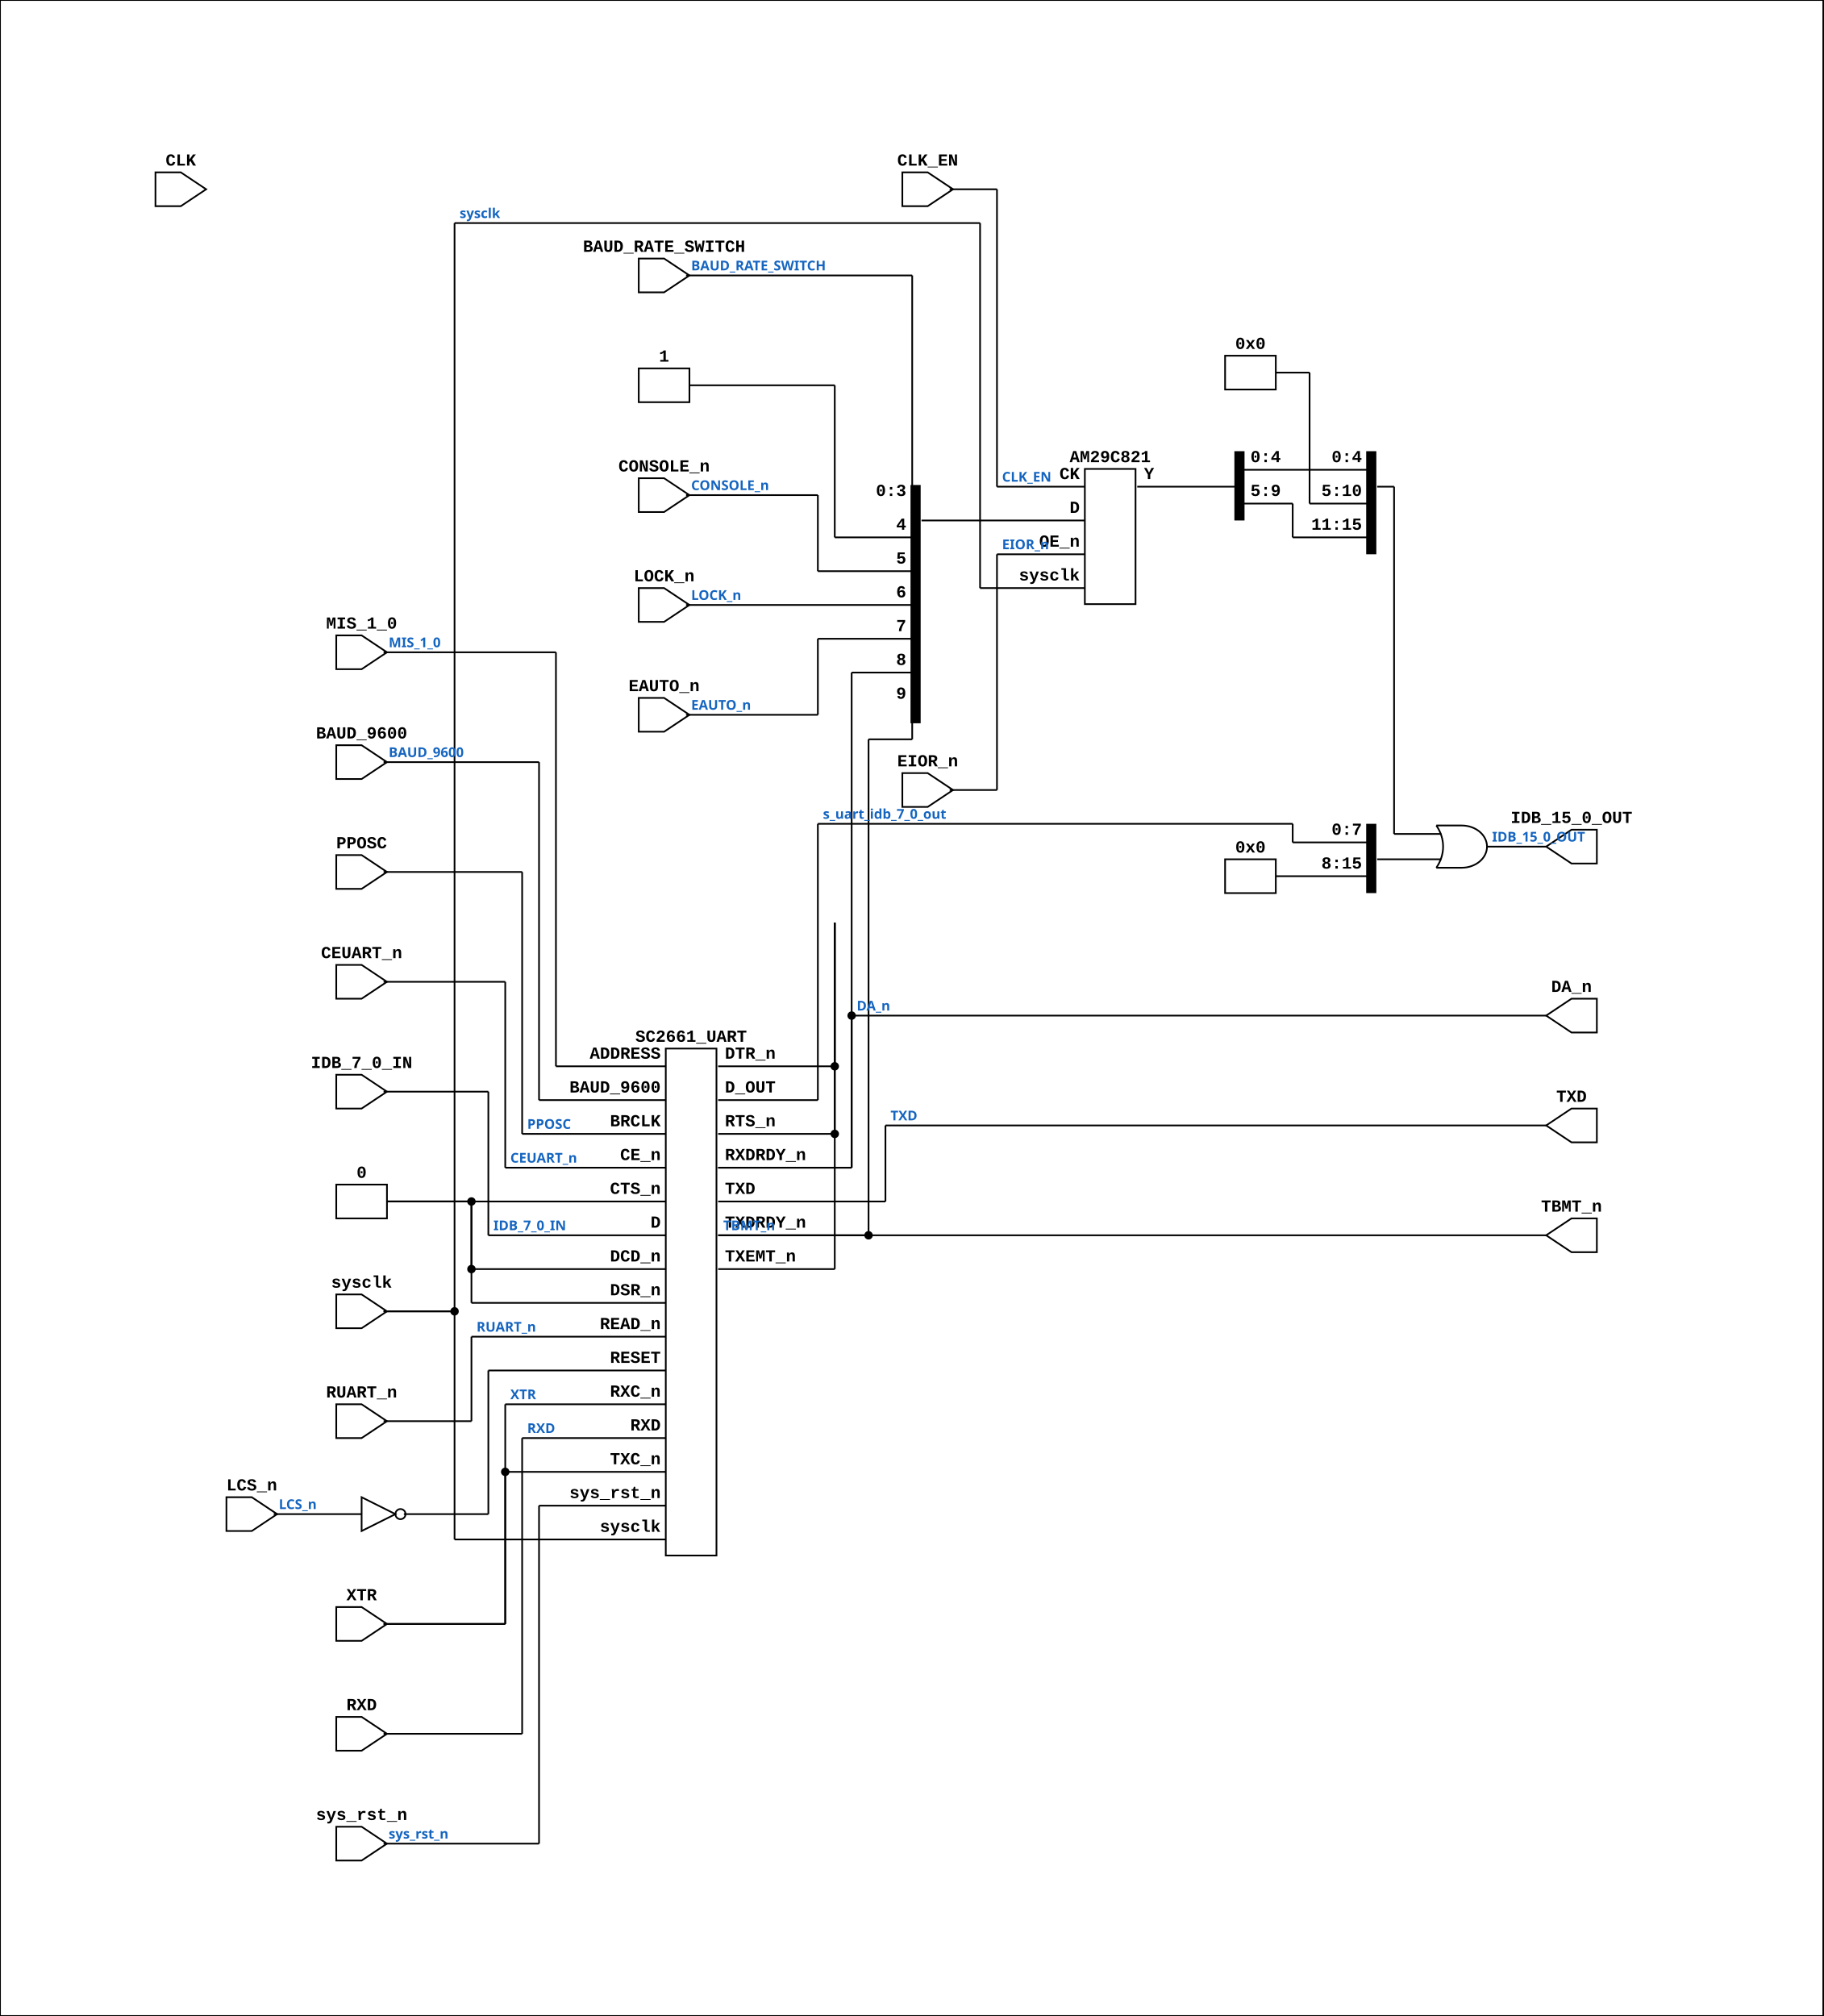
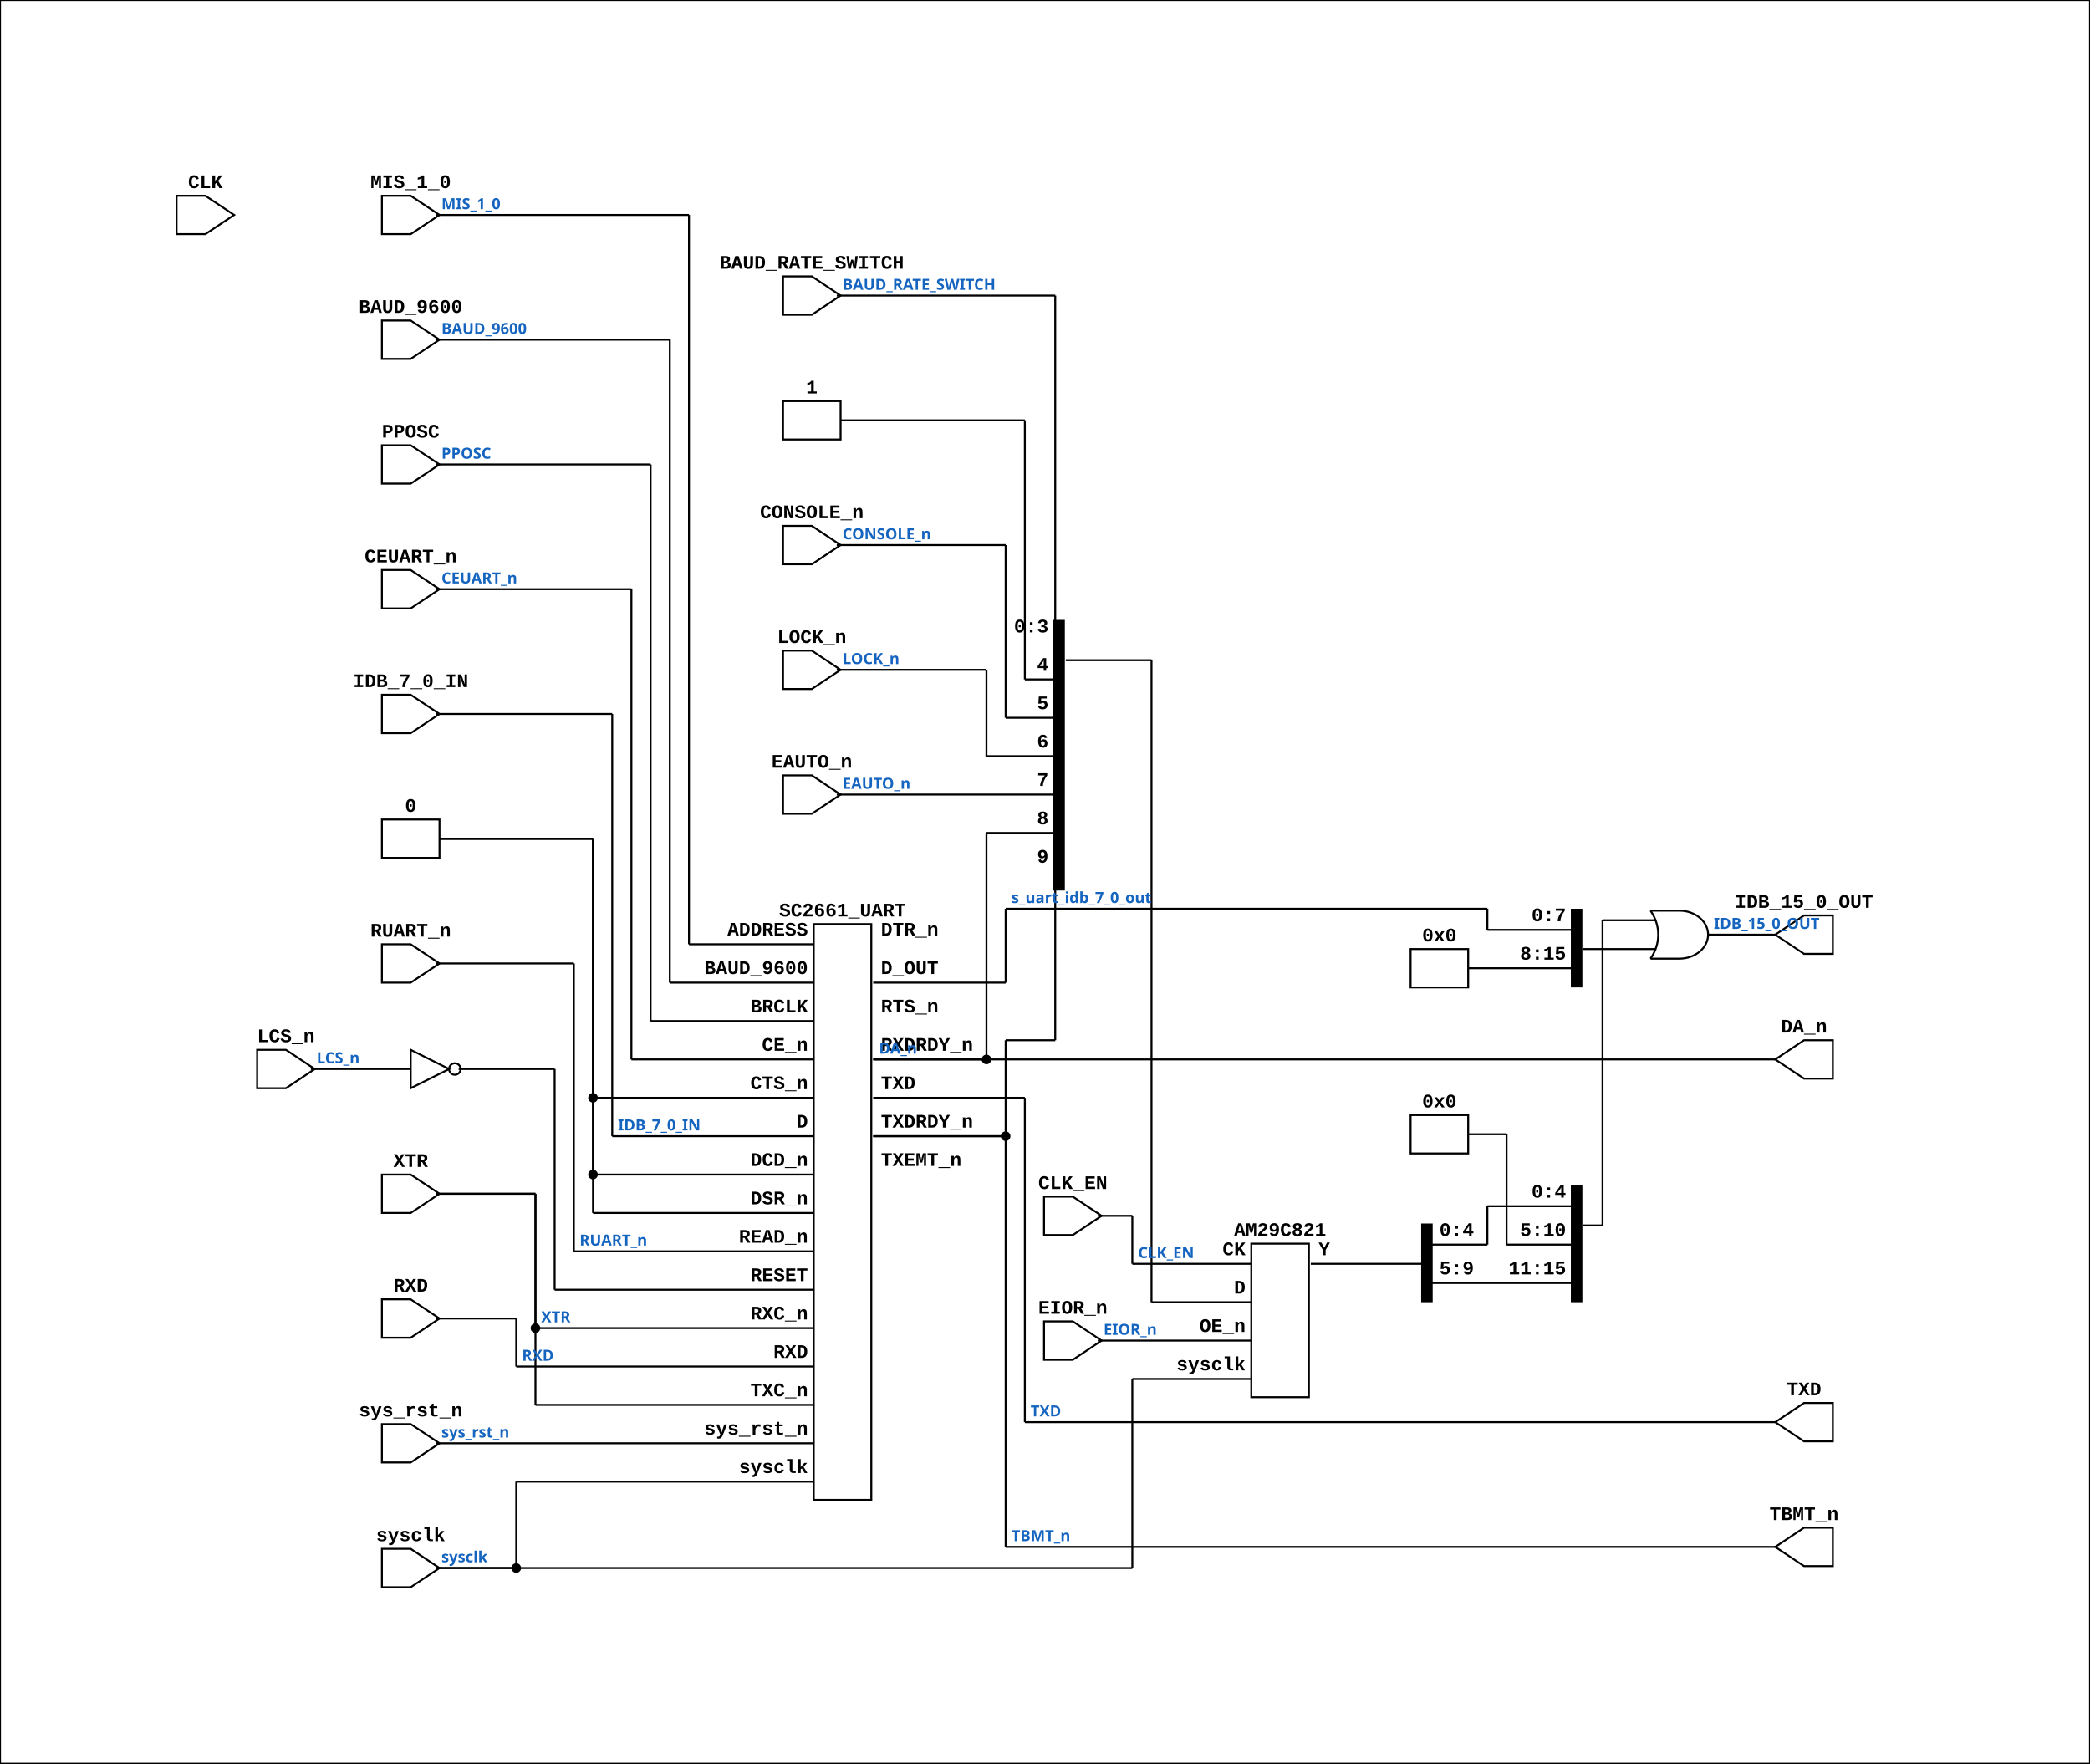
- <svg xmlns="http://www.w3.org/2000/svg" width="1079.0" height="1193.0" viewBox="-80.0 -80.0 1079.0 1193.0">
+ <svg xmlns="http://www.w3.org/2000/svg" width="1089.0" height="919.0" viewBox="-80.0 -80.0 1089.0 919.0">
  <style>svg {
    stroke:#000;
    fill:none;
  }
  text {
    fill:#000;
    stroke:none;
    font-size:10px;
    font-weight: bold;
    font-family: "Courier New", monospace;
  }
  .nodelabel {
    text-anchor: middle;
  }
  .inputPortLabel {
    text-anchor: end;
  }
  .splitjoinBody {
    fill:#000;
  }
.netlabel { font-family: sans-serif; font-size: 8px; fill: #1565c0; }
a:hover rect { fill: #e3f2fd; }
a { cursor: pointer; }
</style>
-   <rect x="-80.0" y="-80.0" width="1079.0" height="1193.0" fill="#ffffff" />
-   <g transform="translate(134,806)" id="cell_$logic_not$IO_UART_42.v:188$4403">
+   <rect x="-80.0" y="-80.0" width="1089.0" height="919.0" fill="#ffffff" />
+   <g transform="translate(134,467)" id="cell_$logic_not$IO_UART_42.v:188$4403">
    <path d="M0,0 L0,20 L20,10 Z" class="cell_$logic_not$IO_UART_42.v:188$4403" />
    <circle cx="23" cy="10" r="3" class="cell_$logic_not$IO_UART_42.v:188$4403" />
    <g />
    <g />
  </g>
-   <g transform="translate(770,408.5)" id="cell_$or$IO_UART_42.v:120$4402">
+   <g transform="translate(780,394.5)" id="cell_$or$IO_UART_42.v:120$4402">
    <path d="M0,25 L0,25 L15,25 A15 12.5 0 0 0 15,0 L0,0" class="cell_$or$IO_UART_42.v:120$4402" />
    <path d="M0,0 A30 25 0 0 1 0,25" class="cell_$or$IO_UART_42.v:120$4402" />
    <g />
    <g />
    <g />
  </g>
  <a href="../../../Shared/support/doc/SC2661_UART.md">
-     <g transform="translate(314,540.5)" id="cell_CHIP_32H">
+     <g transform="translate(344,401.5)" id="cell_CHIP_32H">
      <text x="15" y="-4" class="nodelabel cell_CHIP_32H">SC2661_UART</text>
      <rect width="30" height="300" class="cell_CHIP_32H" />
      <g transform="translate(0,10)" id="port_CHIP_32H~ADDRESS">
        <text x="-3" y="-4" class="inputPortLabel cell_CHIP_32H">ADDRESS</text>
      </g>
      <g transform="translate(0,30)" id="port_CHIP_32H~BAUD_9600">
        <text x="-3" y="-4" class="inputPortLabel cell_CHIP_32H">BAUD_9600</text>
      </g>
      <g transform="translate(0,50)" id="port_CHIP_32H~BRCLK">
        <text x="-3" y="-4" class="inputPortLabel cell_CHIP_32H">BRCLK</text>
      </g>
      <g transform="translate(0,70)" id="port_CHIP_32H~CE_n">
        <text x="-3" y="-4" class="inputPortLabel cell_CHIP_32H">CE_n</text>
      </g>
      <g transform="translate(0,90)" id="port_CHIP_32H~CTS_n">
        <text x="-3" y="-4" class="inputPortLabel cell_CHIP_32H">CTS_n</text>
      </g>
      <g transform="translate(0,110)" id="port_CHIP_32H~D">
        <text x="-3" y="-4" class="inputPortLabel cell_CHIP_32H">D</text>
      </g>
      <g transform="translate(0,130)" id="port_CHIP_32H~DCD_n">
        <text x="-3" y="-4" class="inputPortLabel cell_CHIP_32H">DCD_n</text>
      </g>
      <g transform="translate(0,150)" id="port_CHIP_32H~DSR_n">
        <text x="-3" y="-4" class="inputPortLabel cell_CHIP_32H">DSR_n</text>
      </g>
      <g transform="translate(0,170)" id="port_CHIP_32H~READ_n">
        <text x="-3" y="-4" class="inputPortLabel cell_CHIP_32H">READ_n</text>
      </g>
      <g transform="translate(0,190)" id="port_CHIP_32H~RESET">
        <text x="-3" y="-4" class="inputPortLabel cell_CHIP_32H">RESET</text>
      </g>
      <g transform="translate(0,210)" id="port_CHIP_32H~RXC_n">
        <text x="-3" y="-4" class="inputPortLabel cell_CHIP_32H">RXC_n</text>
      </g>
      <g transform="translate(0,230)" id="port_CHIP_32H~RXD">
        <text x="-3" y="-4" class="inputPortLabel cell_CHIP_32H">RXD</text>
      </g>
      <g transform="translate(0,250)" id="port_CHIP_32H~TXC_n">
        <text x="-3" y="-4" class="inputPortLabel cell_CHIP_32H">TXC_n</text>
      </g>
      <g transform="translate(0,270)" id="port_CHIP_32H~sys_rst_n">
        <text x="-3" y="-4" class="inputPortLabel cell_CHIP_32H">sys_rst_n</text>
      </g>
      <g transform="translate(0,290)" id="port_CHIP_32H~sysclk">
        <text x="-3" y="-4" class="inputPortLabel cell_CHIP_32H">sysclk</text>
      </g>
      <g transform="translate(30,10)" id="port_CHIP_32H~DTR_n">
        <text x="5" y="-4" style="fill:#000; stroke:none" class="cell_CHIP_32H">DTR_n</text>
      </g>
      <g transform="translate(30,30)" id="port_CHIP_32H~D_OUT">
        <text x="5" y="-4" style="fill:#000; stroke:none" class="cell_CHIP_32H">D_OUT</text>
      </g>
      <g transform="translate(30,50)" id="port_CHIP_32H~RTS_n">
        <text x="5" y="-4" style="fill:#000; stroke:none" class="cell_CHIP_32H">RTS_n</text>
      </g>
      <g transform="translate(30,70)" id="port_CHIP_32H~RXDRDY_n">
        <text x="5" y="-4" style="fill:#000; stroke:none" class="cell_CHIP_32H">RXDRDY_n</text>
      </g>
      <g transform="translate(30,90)" id="port_CHIP_32H~TXD">
        <text x="5" y="-4" style="fill:#000; stroke:none" class="cell_CHIP_32H">TXD</text>
      </g>
      <g transform="translate(30,110)" id="port_CHIP_32H~TXDRDY_n">
        <text x="5" y="-4" style="fill:#000; stroke:none" class="cell_CHIP_32H">TXDRDY_n</text>
      </g>
      <g transform="translate(30,130)" id="port_CHIP_32H~TXEMT_n">
        <text x="5" y="-4" style="fill:#000; stroke:none" class="cell_CHIP_32H">TXEMT_n</text>
      </g>
    </g>
  </a>
  <a href="../../../Shared/support/doc/AM29C821.md">
-     <g transform="translate(562,197.5)" id="cell_CHIP_33G">
+     <g transform="translate(572,568)" id="cell_CHIP_33G">
      <text x="15" y="-4" class="nodelabel cell_CHIP_33G">AM29C821</text>
      <rect width="30" height="80" class="cell_CHIP_33G" />
      <g transform="translate(0,10)" id="port_CHIP_33G~CK">
        <text x="-3" y="-4" class="inputPortLabel cell_CHIP_33G">CK</text>
      </g>
      <g transform="translate(0,30)" id="port_CHIP_33G~D">
        <text x="-3" y="-4" class="inputPortLabel cell_CHIP_33G">D</text>
      </g>
      <g transform="translate(0,50)" id="port_CHIP_33G~OE_n">
        <text x="-3" y="-4" class="inputPortLabel cell_CHIP_33G">OE_n</text>
      </g>
      <g transform="translate(0,70)" id="port_CHIP_33G~sysclk">
        <text x="-3" y="-4" class="inputPortLabel cell_CHIP_33G">sysclk</text>
      </g>
      <g transform="translate(30,10)" id="port_CHIP_33G~Y">
        <text x="5" y="-4" style="fill:#000; stroke:none" class="cell_CHIP_33G">Y</text>
      </g>
    </g>
  </a>
-   <g transform="translate(119,686)" id="cell_sysclk">
+   <g transform="translate(119,727)" id="cell_sysclk">
    <text x="15" y="-4" class="nodelabel cell_sysclk">sysclk</text>
    <path d="M0,0 L0,20 L15,20 L30,10 L15,0 Z" class="cell_sysclk" />
    <g />
  </g>
-   <g transform="translate(119,1001)" id="cell_sys_rst_n">
+   <g transform="translate(119,662)" id="cell_sys_rst_n">
    <text x="15" y="-4" class="nodelabel cell_sys_rst_n">sys_rst_n</text>
    <path d="M0,0 L0,20 L15,20 L30,10 L15,0 Z" class="cell_sys_rst_n" />
    <g />
  </g>
-   <g transform="translate(119,491)" id="cell_CEUART_n">
+   <g transform="translate(119,217)" id="cell_CEUART_n">
    <text x="15" y="-4" class="nodelabel cell_CEUART_n">CEUART_n</text>
    <path d="M0,0 L0,20 L15,20 L30,10 L15,0 Z" class="cell_CEUART_n" />
    <g />
  </g>
  <g transform="translate(12,22)" id="cell_CLK">
    <text x="15" y="-4" class="nodelabel cell_CLK">CLK</text>
    <path d="M0,0 L0,20 L15,20 L30,10 L15,0 Z" class="cell_CLK" />
    <g />
  </g>
-   <g transform="translate(454,22)" id="cell_CLK_EN">
+   <g transform="translate(464,543.5)" id="cell_CLK_EN">
    <text x="15" y="-4" class="nodelabel cell_CLK_EN">CLK_EN</text>
    <path d="M0,0 L0,20 L15,20 L30,10 L15,0 Z" class="cell_CLK_EN" />
    <g />
  </g>
-   <g transform="translate(298,203)" id="cell_CONSOLE_n">
+   <g transform="translate(328,194)" id="cell_CONSOLE_n">
    <text x="15" y="-4" class="nodelabel cell_CONSOLE_n">CONSOLE_n</text>
    <path d="M0,0 L0,20 L15,20 L30,10 L15,0 Z" class="cell_CONSOLE_n" />
    <g />
  </g>
-   <g transform="translate(298,333)" id="cell_EAUTO_n">
+   <g transform="translate(328,324)" id="cell_EAUTO_n">
    <text x="15" y="-4" class="nodelabel cell_EAUTO_n">EAUTO_n</text>
    <path d="M0,0 L0,20 L15,20 L30,10 L15,0 Z" class="cell_EAUTO_n" />
    <g />
  </g>
-   <g transform="translate(454,377.5)" id="cell_EIOR_n">
+   <g transform="translate(464,608.5)" id="cell_EIOR_n">
    <text x="15" y="-4" class="nodelabel cell_EIOR_n">EIOR_n</text>
    <path d="M0,0 L0,20 L15,20 L30,10 L15,0 Z" class="cell_EIOR_n" />
    <g />
  </g>
-   <g transform="translate(54,806)" id="cell_LCS_n">
+   <g transform="translate(54,467)" id="cell_LCS_n">
    <text x="15" y="-4" class="nodelabel cell_LCS_n">LCS_n</text>
    <path d="M0,0 L0,20 L15,20 L30,10 L15,0 Z" class="cell_LCS_n" />
    <g />
  </g>
-   <g transform="translate(298,268)" id="cell_LOCK_n">
+   <g transform="translate(328,259)" id="cell_LOCK_n">
    <text x="15" y="-4" class="nodelabel cell_LOCK_n">LOCK_n</text>
    <path d="M0,0 L0,20 L15,20 L30,10 L15,0 Z" class="cell_LOCK_n" />
    <g />
  </g>
-   <g transform="translate(119,296)" id="cell_MIS_1_0">
+   <g transform="translate(119,22)" id="cell_MIS_1_0">
    <text x="15" y="-4" class="nodelabel cell_MIS_1_0">MIS_1_0</text>
    <path d="M0,0 L0,20 L15,20 L30,10 L15,0 Z" class="cell_MIS_1_0" />
    <g />
  </g>
-   <g transform="translate(119,426)" id="cell_PPOSC">
+   <g transform="translate(119,152)" id="cell_PPOSC">
    <text x="15" y="-4" class="nodelabel cell_PPOSC">PPOSC</text>
    <path d="M0,0 L0,20 L15,20 L30,10 L15,0 Z" class="cell_PPOSC" />
    <g />
  </g>
-   <g transform="translate(119,751)" id="cell_RUART_n">
+   <g transform="translate(119,412)" id="cell_RUART_n">
    <text x="15" y="-4" class="nodelabel cell_RUART_n">RUART_n</text>
    <path d="M0,0 L0,20 L15,20 L30,10 L15,0 Z" class="cell_RUART_n" />
    <g />
  </g>
-   <g transform="translate(119,871)" id="cell_XTR">
+   <g transform="translate(119,532)" id="cell_XTR">
    <text x="15" y="-4" class="nodelabel cell_XTR">XTR</text>
    <path d="M0,0 L0,20 L15,20 L30,10 L15,0 Z" class="cell_XTR" />
    <g />
  </g>
-   <g transform="translate(119,936)" id="cell_RXD">
+   <g transform="translate(119,597)" id="cell_RXD">
    <text x="15" y="-4" class="nodelabel cell_RXD">RXD</text>
    <path d="M0,0 L0,20 L15,20 L30,10 L15,0 Z" class="cell_RXD" />
    <g />
  </g>
-   <g transform="translate(835,576)" id="cell_TXD">
+   <g transform="translate(845,651)" id="cell_TXD">
    <text x="15" y="-4" class="nodelabel cell_TXD">TXD</text>
    <path d="M30,0 L30,20 L15,20 L0,10 L15,0 Z" class="cell_TXD" />
    <g />
  </g>
-   <g transform="translate(298,73)" id="cell_BAUD_RATE_SWITCH">
+   <g transform="translate(328,64)" id="cell_BAUD_RATE_SWITCH">
    <text x="15" y="-4" class="nodelabel cell_BAUD_RATE_SWITCH">BAUD_RATE_SWITCH</text>
    <path d="M0,0 L0,20 L15,20 L30,10 L15,0 Z" class="cell_BAUD_RATE_SWITCH" />
    <g />
  </g>
-   <g transform="translate(119,361)" id="cell_BAUD_9600">
+   <g transform="translate(119,87)" id="cell_BAUD_9600">
    <text x="15" y="-4" class="nodelabel cell_BAUD_9600">BAUD_9600</text>
    <path d="M0,0 L0,20 L15,20 L30,10 L15,0 Z" class="cell_BAUD_9600" />
    <g />
  </g>
-   <g transform="translate(119,556)" id="cell_IDB_7_0_IN">
+   <g transform="translate(119,282)" id="cell_IDB_7_0_IN">
    <text x="15" y="-4" class="nodelabel cell_IDB_7_0_IN">IDB_7_0_IN</text>
    <path d="M0,0 L0,20 L15,20 L30,10 L15,0 Z" class="cell_IDB_7_0_IN" />
    <g />
  </g>
-   <g transform="translate(835,411)" id="cell_IDB_15_0_OUT">
+   <g transform="translate(845,397)" id="cell_IDB_15_0_OUT">
    <text x="15" y="-4" class="nodelabel cell_IDB_15_0_OUT">IDB_15_0_OUT</text>
    <path d="M30,0 L30,20 L15,20 L0,10 L15,0 Z" class="cell_IDB_15_0_OUT" />
    <g />
  </g>
-   <g transform="translate(835,511)" id="cell_DA_n">
+   <g transform="translate(845,462)" id="cell_DA_n">
    <text x="15" y="-4" class="nodelabel cell_DA_n">DA_n</text>
    <path d="M30,0 L30,20 L15,20 L0,10 L15,0 Z" class="cell_DA_n" />
    <g />
  </g>
-   <g transform="translate(835,641)" id="cell_TBMT_n">
+   <g transform="translate(845,716)" id="cell_TBMT_n">
    <text x="15" y="-4" class="nodelabel cell_TBMT_n">TBMT_n</text>
    <path d="M30,0 L30,20 L15,20 L0,10 L15,0 Z" class="cell_TBMT_n" />
    <g />
  </g>
-   <g transform="translate(645,130.5)" id="cell_000000">
+   <g transform="translate(655,501)" id="cell_000000">
    <text x="15" y="-4" class="nodelabel cell_000000">0x0</text>
    <rect width="30" height="20" class="cell_000000" />
    <g />
  </g>
-   <g transform="translate(645,428.5)" id="cell_00000000">
+   <g transform="translate(655,414.5)" id="cell_00000000">
    <text x="15" y="-4" class="nodelabel cell_00000000">0x0</text>
    <rect width="30" height="20" class="cell_00000000" />
    <g />
  </g>
-   <g transform="translate(119,621)" id="cell_0">
+   <g transform="translate(119,347)" id="cell_0">
    <text x="15" y="-4" class="nodelabel cell_0">0</text>
    <rect width="30" height="20" class="cell_0" />
    <g />
  </g>
-   <g transform="translate(298,138)" id="cell_1">
+   <g transform="translate(328,129)" id="cell_1">
    <text x="15" y="-4" class="nodelabel cell_1">1</text>
    <rect width="30" height="20" class="cell_1" />
    <g />
  </g>
-   <g transform="translate(729,187.5)" id="cell_$join$,51,52,53,54,55,69,70,71,72,73,74,56,57,58,59,60,">
+   <g transform="translate(739,538)" id="cell_$join$,51,52,53,54,55,72,73,74,75,76,77,56,57,58,59,60,">
    <rect width="5" height="60" class="splitjoinBody" />
    <g />
    <g transform="translate(0,10)">
      <text x="-3" y="-4" class="inputPortLabel">0:4</text>
    </g>
    <g transform="translate(0,30)">
      <text x="-3" y="-4" class="inputPortLabel">5:10</text>
    </g>
    <g transform="translate(0,50)">
      <text x="-3" y="-4" class="inputPortLabel">11:15</text>
    </g>
  </g>
-   <g transform="translate(729,408)" id="cell_$join$,61,62,63,64,65,66,67,68,75,76,77,78,79,80,81,82,">
+   <g transform="translate(739,394)" id="cell_$join$,61,62,63,64,65,66,67,68,78,79,80,81,82,83,84,85,">
    <rect width="5" height="40" class="splitjoinBody" />
    <g />
    <g transform="translate(0,10)">
      <text x="-3" y="-4" class="inputPortLabel">0:7</text>
    </g>
    <g transform="translate(0,30)">
      <text x="-3" y="-4" class="inputPortLabel">8:15</text>
    </g>
  </g>
-   <g transform="translate(459.3333,207.5)" id="cell_$join$,19,20,21,22,86,7,11,8,48,49,">
+   <g transform="translate(469.3333,243.5)" id="cell_$join$,19,20,21,22,89,7,11,8,48,49,">
    <rect width="5" height="140" class="splitjoinBody" />
    <g />
    <g transform="translate(0,10)">
      <text x="-3" y="-4" class="inputPortLabel">0:3</text>
    </g>
    <g transform="translate(0,30)">
      <text x="-3" y="-4" class="inputPortLabel">4</text>
    </g>
    <g transform="translate(0,50)">
      <text x="-3" y="-4" class="inputPortLabel">5</text>
    </g>
    <g transform="translate(0,70)">
      <text x="-3" y="-4" class="inputPortLabel">6</text>
    </g>
    <g transform="translate(0,90)">
      <text x="-3" y="-4" class="inputPortLabel">7</text>
    </g>
    <g transform="translate(0,110)">
      <text x="-3" y="-4" class="inputPortLabel">8</text>
    </g>
    <g transform="translate(0,130)">
      <text x="-3" y="-4" class="inputPortLabel">9</text>
    </g>
  </g>
-   <g transform="translate(651,187.5)" id="cell_$split$,51,52,53,54,55,56,57,58,59,60,">
+   <g transform="translate(661,558)" id="cell_$split$,51,52,53,54,55,56,57,58,59,60,">
    <rect width="5" height="40" class="splitjoinBody" />
    <g />
    <g transform="translate(4,10)">
      <text x="5" y="-4">0:4</text>
    </g>
    <g transform="translate(4,30)">
      <text x="5" y="-4">5:9</text>
    </g>
  </g>
-   <line x1="82" x2="134" y1="816" y2="816" class="net_10" />
-   <line x1="735" x2="745" y1="208" y2="208" class="net_51,52,53,54,55,69,70,71,72,73,74,56,57,58,59,60" />
-   <line x1="745" x2="745" y1="208" y2="413.5" class="net_51,52,53,54,55,69,70,71,72,73,74,56,57,58,59,60" />
-   <line x1="745" x2="773" y1="413.5" y2="413.5" class="net_51,52,53,54,55,69,70,71,72,73,74,56,57,58,59,60" />
-   <line x1="735" x2="773" y1="428.5" y2="428.5" class="net_61,62,63,64,65,66,67,68,75,76,77,78,79,80,81,82" />
-   <line x1="147" x2="249" y1="306" y2="306" class="net_12,13" />
-   <line x1="249" x2="249" y1="306" y2="551" class="net_12,13" />
-   <line x1="249" x2="314" y1="551" y2="551" class="net_12,13" />
-   <line x1="147" x2="239" y1="371" y2="371" class="net_23" />
-   <line x1="239" x2="239" y1="371" y2="571" class="net_23" />
-   <line x1="239" x2="314" y1="571" y2="571" class="net_23" />
-   <line x1="147" x2="229" y1="436" y2="436" class="net_14" />
-   <line x1="229" x2="229" y1="436" y2="591" class="net_14" />
-   <line x1="229" x2="314" y1="591" y2="591" class="net_14" />
-   <line x1="147" x2="219" y1="501" y2="501" class="net_4" />
-   <line x1="219" x2="219" y1="501" y2="611" class="net_4" />
-   <line x1="219" x2="314" y1="611" y2="611" class="net_4" />
-   <line x1="149" x2="314" y1="631" y2="631" class="net_83" />
-   <line x1="149" x2="199" y1="631" y2="631" class="net_83" />
-   <line x1="199" x2="199" y1="631" y2="671" class="net_83" />
-   <circle cx="199" cy="631" r="2" style="fill:#000" class="net_83" />
-   <circle cx="199" cy="671" r="2" style="fill:#000" class="net_83" />
-   <line x1="199" x2="314" y1="671" y2="671" class="net_83" />
-   <line x1="149" x2="199" y1="631" y2="631" class="net_83" />
-   <line x1="199" x2="199" y1="631" y2="691" class="net_83" />
-   <line x1="199" x2="314" y1="691" y2="691" class="net_83" />
-   <line x1="147" x2="209" y1="566" y2="566" class="net_24,25,26,27,28,29,30,31" />
-   <line x1="209" x2="209" y1="566" y2="651" class="net_24,25,26,27,28,29,30,31" />
-   <line x1="209" x2="314" y1="651" y2="651" class="net_24,25,26,27,28,29,30,31" />
-   <line x1="147" x2="199" y1="761" y2="761" class="net_15" />
-   <line x1="199" x2="199" y1="761" y2="711" class="net_15" />
-   <line x1="199" x2="314" y1="711" y2="711" class="net_15" />
-   <line x1="159" x2="209" y1="816" y2="816" class="net_50" />
-   <line x1="209" x2="209" y1="816" y2="731" class="net_50" />
-   <line x1="209" x2="314" y1="731" y2="731" class="net_50" />
-   <line x1="147" x2="219" y1="881" y2="881" class="net_16" />
-   <line x1="219" x2="219" y1="881" y2="751" class="net_16" />
-   <line x1="219" x2="314" y1="751" y2="751" class="net_16" />
-   <line x1="147" x2="219" y1="881" y2="881" class="net_16" />
-   <line x1="219" x2="219" y1="881" y2="791" class="net_16" />
-   <circle cx="219" cy="791" r="2" style="fill:#000" class="net_16" />
-   <line x1="219" x2="314" y1="791" y2="791" class="net_16" />
-   <line x1="147" x2="229" y1="946" y2="946" class="net_17" />
-   <line x1="229" x2="229" y1="946" y2="771" class="net_17" />
-   <line x1="229" x2="314" y1="771" y2="771" class="net_17" />
-   <line x1="147" x2="239" y1="1011" y2="1011" class="net_3" />
-   <line x1="239" x2="239" y1="1011" y2="811" class="net_3" />
-   <line x1="239" x2="314" y1="811" y2="811" class="net_3" />
-   <line x1="147" x2="189" y1="696" y2="696" class="net_2" />
-   <line x1="189" x2="189" y1="696" y2="831" class="net_2" />
-   <circle cx="189" cy="696" r="2" style="fill:#000" class="net_2" />
-   <line x1="189" x2="314" y1="831" y2="831" class="net_2" />
-   <line x1="147" x2="189" y1="696" y2="696" class="net_2" />
-   <line x1="189" x2="189" y1="696" y2="52" class="net_2" />
-   <line x1="189" x2="500" y1="52" y2="52" class="net_2" />
-   <line x1="500" x2="500" y1="52" y2="268" class="net_2" />
-   <line x1="500" x2="562" y1="268" y2="268" class="net_2" />
-   <line x1="482" x2="510" y1="32" y2="32" class="net_6" />
-   <line x1="510" x2="510" y1="32" y2="208" class="net_6" />
-   <line x1="510" x2="562" y1="208" y2="208" class="net_6" />
-   <line x1="465.333" x2="562" y1="228" y2="228" class="net_19,20,21,22,86,7,11,8,48,49" />
-   <line x1="482" x2="510" y1="387.5" y2="387.5" class="net_9" />
-   <line x1="510" x2="510" y1="387.5" y2="248" class="net_9" />
-   <line x1="510" x2="562" y1="248" y2="248" class="net_9" />
-   <line x1="345" x2="444" y1="631" y2="631" class="net_18" />
-   <line x1="444" x2="444" y1="631" y2="586" class="net_18" />
-   <line x1="444" x2="835" y1="586" y2="586" class="net_18" />
-   <line x1="800" x2="835" y1="421" y2="421" class="net_32,33,34,35,36,37,38,39,40,41,42,43,44,45,46,47" />
-   <line x1="345" x2="424" y1="611" y2="611" class="net_48" />
-   <line x1="424" x2="424" y1="611" y2="521" class="net_48" />
-   <circle cx="424" cy="521" r="2" style="fill:#000" class="net_48" />
-   <line x1="424" x2="835" y1="521" y2="521" class="net_48" />
-   <line x1="345" x2="424" y1="611" y2="611" class="net_48" />
-   <line x1="424" x2="424" y1="611" y2="318" class="net_48" />
-   <line x1="424" x2="459.333" y1="318" y2="318" class="net_48" />
-   <line x1="345" x2="835" y1="651" y2="651" class="net_49" />
-   <line x1="345" x2="434" y1="651" y2="651" class="net_49" />
-   <line x1="434" x2="434" y1="651" y2="357.5" class="net_49" />
-   <line x1="434" x2="459.833" y1="357.5" y2="357.5" class="net_49" />
-   <circle cx="434" cy="651" r="2" style="fill:#000" class="net_49" />
-   <line x1="459.833" x2="459.833" y1="357.5" y2="338.5" class="net_49" />
-   <line x1="656" x2="729" y1="198" y2="198" class="net_51,52,53,54,55" />
-   <line x1="675" x2="695" y1="140.5" y2="140.5" class="net_69,70,71,72,73,74" />
-   <line x1="695" x2="695" y1="140.5" y2="218" class="net_69,70,71,72,73,74" />
-   <line x1="695" x2="729" y1="218" y2="218" class="net_69,70,71,72,73,74" />
-   <line x1="656" x2="685" y1="218" y2="218" class="net_56,57,58,59,60" />
-   <line x1="685" x2="685" y1="218" y2="238" class="net_56,57,58,59,60" />
-   <line x1="685" x2="729" y1="238" y2="238" class="net_56,57,58,59,60" />
-   <line x1="345" x2="404" y1="571" y2="571" class="net_61,62,63,64,65,66,67,68" />
-   <line x1="404" x2="404" y1="571" y2="407.5" class="net_61,62,63,64,65,66,67,68" />
-   <line x1="404" x2="685" y1="407.5" y2="407.5" class="net_61,62,63,64,65,66,67,68" />
-   <line x1="685" x2="685" y1="407.5" y2="418.5" class="net_61,62,63,64,65,66,67,68" />
-   <line x1="685" x2="729" y1="418.5" y2="418.5" class="net_61,62,63,64,65,66,67,68" />
-   <line x1="675" x2="729" y1="438.5" y2="438.5" class="net_75,76,77,78,79,80,81,82" />
-   <line x1="326" x2="459.833" y1="83" y2="83" class="net_19,20,21,22" />
-   <line x1="459.833" x2="459.833" y1="83" y2="217.5" class="net_19,20,21,22" />
-   <line x1="328" x2="414" y1="148" y2="148" class="net_86" />
-   <line x1="414" x2="414" y1="148" y2="238" class="net_86" />
-   <line x1="414" x2="459.333" y1="238" y2="238" class="net_86" />
-   <line x1="326" x2="404" y1="213" y2="213" class="net_7" />
-   <line x1="404" x2="404" y1="213" y2="258" class="net_7" />
-   <line x1="404" x2="459.333" y1="258" y2="258" class="net_7" />
-   <line x1="326" x2="459.333" y1="278" y2="278" class="net_11" />
-   <line x1="326" x2="404" y1="343" y2="343" class="net_8" />
-   <line x1="404" x2="404" y1="343" y2="298" class="net_8" />
-   <line x1="404" x2="459.333" y1="298" y2="298" class="net_8" />
-   <line x1="593" x2="651" y1="208" y2="208" class="net_51,52,53,54,55,56,57,58,59,60" />
-   <line x1="345" x2="414" y1="551" y2="551" class="net_" />
-   <circle cx="414" cy="551" r="2" style="fill:#000" class="net_" />
-   <line x1="414" x2="414" y1="551" y2="466" class="net_" />
-   <line x1="345" x2="414" y1="591" y2="591" class="net_" />
-   <circle cx="414" cy="591" r="2" style="fill:#000" class="net_" />
-   <line x1="414" x2="414" y1="591" y2="466" class="net_" />
-   <line x1="345" x2="414" y1="671" y2="671" class="net_" />
-   <line x1="414" x2="414" y1="671" y2="466" class="net_" />
-   <text x="85.0" y="813.0" class="netlabel">LCS_n</text>
-   <text x="329.0" y="275.0" class="netlabel">LOCK_n</text>
-   <text x="150.0" y="303.0" class="netlabel">MIS_1_0</text>
-   <text x="232.0" y="588.0" class="netlabel">PPOSC</text>
-   <text x="202.0" y="708.0" class="netlabel">RUART_n</text>
-   <text x="222.0" y="748.0" class="netlabel">XTR</text>
-   <text x="232.0" y="768.0" class="netlabel">RXD</text>
-   <text x="447.0" y="583.0" class="netlabel">TXD</text>
-   <text x="329.0" y="80.0" class="netlabel">BAUD_RATE_SWITCH</text>
-   <text x="192.0" y="49.0" class="netlabel">sysclk</text>
-   <text x="150.0" y="368.0" class="netlabel">BAUD_9600</text>
-   <text x="212.0" y="648.0" class="netlabel">IDB_7_0_IN</text>
-   <text x="150.0" y="1008.0" class="netlabel">sys_rst_n</text>
-   <text x="803.0" y="418.0" class="netlabel">IDB_15_0_OUT</text>
-   <text x="222.0" y="608.0" class="netlabel">CEUART_n</text>
-   <text x="427.0" y="518.0" class="netlabel">DA_n</text>
-   <text x="348.0" y="648.0" class="netlabel">TBMT_n</text>
-   <text x="513.0" y="205.0" class="netlabel">CLK_EN</text>
-   <text x="407.0" y="404.5" class="netlabel">s_uart_idb_7_0_out</text>
-   <text x="329.0" y="210.0" class="netlabel">CONSOLE_n</text>
-   <text x="329.0" y="340.0" class="netlabel">EAUTO_n</text>
-   <text x="513.0" y="245.0" class="netlabel">EIOR_n</text>
+   <line x1="82" x2="134" y1="477" y2="477" class="net_10" />
+   <line x1="745" x2="755" y1="558.5" y2="558.5" class="net_51,52,53,54,55,72,73,74,75,76,77,56,57,58,59,60" />
+   <line x1="755" x2="755" y1="558.5" y2="399.5" class="net_51,52,53,54,55,72,73,74,75,76,77,56,57,58,59,60" />
+   <line x1="755" x2="783" y1="399.5" y2="399.5" class="net_51,52,53,54,55,72,73,74,75,76,77,56,57,58,59,60" />
+   <line x1="745" x2="783" y1="414.5" y2="414.5" class="net_61,62,63,64,65,66,67,68,78,79,80,81,82,83,84,85" />
+   <line x1="147" x2="279" y1="32" y2="32" class="net_12,13" />
+   <line x1="279" x2="279" y1="32" y2="412" class="net_12,13" />
+   <line x1="279" x2="344" y1="412" y2="412" class="net_12,13" />
+   <line x1="147" x2="269" y1="97" y2="97" class="net_23" />
+   <line x1="269" x2="269" y1="97" y2="432" class="net_23" />
+   <line x1="269" x2="344" y1="432" y2="432" class="net_23" />
+   <line x1="147" x2="259" y1="162" y2="162" class="net_14" />
+   <line x1="259" x2="259" y1="162" y2="452" class="net_14" />
+   <line x1="259" x2="344" y1="452" y2="452" class="net_14" />
+   <line x1="147" x2="249" y1="227" y2="227" class="net_4" />
+   <line x1="249" x2="249" y1="227" y2="472" class="net_4" />
+   <line x1="249" x2="344" y1="472" y2="472" class="net_4" />
+   <line x1="149" x2="229" y1="357" y2="357" class="net_86" />
+   <line x1="229" x2="229" y1="357" y2="492" class="net_86" />
+   <circle cx="229" cy="492" r="2" style="fill:#000" class="net_86" />
+   <line x1="229" x2="344" y1="492" y2="492" class="net_86" />
+   <line x1="149" x2="229" y1="357" y2="357" class="net_86" />
+   <line x1="229" x2="229" y1="357" y2="532" class="net_86" />
+   <circle cx="229" cy="532" r="2" style="fill:#000" class="net_86" />
+   <line x1="229" x2="344" y1="532" y2="532" class="net_86" />
+   <line x1="149" x2="229" y1="357" y2="357" class="net_86" />
+   <line x1="229" x2="229" y1="357" y2="552" class="net_86" />
+   <line x1="229" x2="344" y1="552" y2="552" class="net_86" />
+   <line x1="147" x2="239" y1="292" y2="292" class="net_24,25,26,27,28,29,30,31" />
+   <line x1="239" x2="239" y1="292" y2="512" class="net_24,25,26,27,28,29,30,31" />
+   <line x1="239" x2="344" y1="512" y2="512" class="net_24,25,26,27,28,29,30,31" />
+   <line x1="147" x2="219" y1="422" y2="422" class="net_15" />
+   <line x1="219" x2="219" y1="422" y2="572" class="net_15" />
+   <line x1="219" x2="344" y1="572" y2="572" class="net_15" />
+   <line x1="159" x2="209" y1="477" y2="477" class="net_50" />
+   <line x1="209" x2="209" y1="477" y2="592" class="net_50" />
+   <line x1="209" x2="344" y1="592" y2="592" class="net_50" />
+   <line x1="147" x2="199" y1="542" y2="542" class="net_16" />
+   <line x1="199" x2="199" y1="542" y2="612" class="net_16" />
+   <circle cx="199" cy="612" r="2" style="fill:#000" class="net_16" />
+   <line x1="199" x2="344" y1="612" y2="612" class="net_16" />
+   <line x1="147" x2="199" y1="542" y2="542" class="net_16" />
+   <line x1="199" x2="199" y1="542" y2="652" class="net_16" />
+   <line x1="199" x2="344" y1="652" y2="652" class="net_16" />
+   <line x1="147" x2="189" y1="607" y2="607" class="net_17" />
+   <line x1="189" x2="189" y1="607" y2="632" class="net_17" />
+   <line x1="189" x2="344" y1="632" y2="632" class="net_17" />
+   <line x1="147" x2="344" y1="672" y2="672" class="net_3" />
+   <line x1="147" x2="189" y1="737" y2="737" class="net_2" />
+   <line x1="189" x2="189" y1="737" y2="692" class="net_2" />
+   <circle cx="189" cy="737" r="2" style="fill:#000" class="net_2" />
+   <line x1="189" x2="344" y1="692" y2="692" class="net_2" />
+   <line x1="147" x2="510" y1="737" y2="737" class="net_2" />
+   <line x1="510" x2="510" y1="737" y2="638.5" class="net_2" />
+   <line x1="510" x2="572" y1="638.5" y2="638.5" class="net_2" />
+   <line x1="492" x2="510" y1="553.5" y2="553.5" class="net_6" />
+   <line x1="510" x2="510" y1="553.5" y2="578.5" class="net_6" />
+   <line x1="510" x2="572" y1="578.5" y2="578.5" class="net_6" />
+   <line x1="475.333" x2="520" y1="264" y2="264" class="net_19,20,21,22,89,7,11,8,48,49" />
+   <line x1="520" x2="520" y1="264" y2="598.5" class="net_19,20,21,22,89,7,11,8,48,49" />
+   <line x1="520" x2="572" y1="598.5" y2="598.5" class="net_19,20,21,22,89,7,11,8,48,49" />
+   <line x1="492" x2="572" y1="618.5" y2="618.5" class="net_9" />
+   <line x1="375" x2="454" y1="492" y2="492" class="net_18" />
+   <line x1="454" x2="454" y1="492" y2="661" class="net_18" />
+   <line x1="454" x2="845" y1="661" y2="661" class="net_18" />
+   <line x1="810" x2="845" y1="407" y2="407" class="net_32,33,34,35,36,37,38,39,40,41,42,43,44,45,46,47" />
+   <line x1="375" x2="845" y1="472" y2="472" class="net_48" />
+   <line x1="375" x2="434" y1="472" y2="472" class="net_48" />
+   <line x1="434" x2="434" y1="472" y2="354" class="net_48" />
+   <circle cx="434" cy="472" r="2" style="fill:#000" class="net_48" />
+   <line x1="434" x2="469.333" y1="354" y2="354" class="net_48" />
+   <line x1="375" x2="444" y1="512" y2="512" class="net_49" />
+   <line x1="444" x2="444" y1="512" y2="726" class="net_49" />
+   <circle cx="444" cy="512" r="2" style="fill:#000" class="net_49" />
+   <line x1="444" x2="845" y1="726" y2="726" class="net_49" />
+   <line x1="375" x2="444" y1="512" y2="512" class="net_49" />
+   <line x1="444" x2="444" y1="512" y2="462" class="net_49" />
+   <line x1="444" x2="469.833" y1="462" y2="462" class="net_49" />
+   <line x1="469.833" x2="469.833" y1="462" y2="374.5" class="net_49" />
+   <line x1="666" x2="695" y1="568.5" y2="568.5" class="net_51,52,53,54,55" />
+   <line x1="695" x2="695" y1="568.5" y2="548.5" class="net_51,52,53,54,55" />
+   <line x1="695" x2="739" y1="548.5" y2="548.5" class="net_51,52,53,54,55" />
+   <line x1="685" x2="705" y1="511" y2="511" class="net_72,73,74,75,76,77" />
+   <line x1="705" x2="705" y1="511" y2="568.5" class="net_72,73,74,75,76,77" />
+   <line x1="705" x2="739" y1="568.5" y2="568.5" class="net_72,73,74,75,76,77" />
+   <line x1="666" x2="739" y1="588.5" y2="588.5" class="net_56,57,58,59,60" />
+   <line x1="375" x2="444" y1="432" y2="432" class="net_61,62,63,64,65,66,67,68" />
+   <line x1="444" x2="444" y1="432" y2="393.5" class="net_61,62,63,64,65,66,67,68" />
+   <line x1="444" x2="695" y1="393.5" y2="393.5" class="net_61,62,63,64,65,66,67,68" />
+   <line x1="695" x2="695" y1="393.5" y2="404.5" class="net_61,62,63,64,65,66,67,68" />
+   <line x1="695" x2="739" y1="404.5" y2="404.5" class="net_61,62,63,64,65,66,67,68" />
+   <line x1="685" x2="739" y1="424.5" y2="424.5" class="net_78,79,80,81,82,83,84,85" />
+   <line x1="356" x2="469.833" y1="74" y2="74" class="net_19,20,21,22" />
+   <line x1="469.833" x2="469.833" y1="74" y2="253.5" class="net_19,20,21,22" />
+   <line x1="358" x2="454" y1="139" y2="139" class="net_89" />
+   <line x1="454" x2="454" y1="139" y2="274" class="net_89" />
+   <line x1="454" x2="469.333" y1="274" y2="274" class="net_89" />
+   <line x1="356" x2="444" y1="204" y2="204" class="net_7" />
+   <line x1="444" x2="444" y1="204" y2="294" class="net_7" />
+   <line x1="444" x2="469.333" y1="294" y2="294" class="net_7" />
+   <line x1="356" x2="434" y1="269" y2="269" class="net_11" />
+   <line x1="434" x2="434" y1="269" y2="314" class="net_11" />
+   <line x1="434" x2="469.333" y1="314" y2="314" class="net_11" />
+   <line x1="356" x2="469.333" y1="334" y2="334" class="net_8" />
+   <line x1="603" x2="661" y1="578.5" y2="578.5" class="net_51,52,53,54,55,56,57,58,59,60" />
+   <text x="85.0" y="474.0" class="netlabel">LCS_n</text>
+   <text x="359.0" y="266.0" class="netlabel">LOCK_n</text>
+   <text x="150.0" y="29.0" class="netlabel">MIS_1_0</text>
+   <text x="150.0" y="159.0" class="netlabel">PPOSC</text>
+   <text x="222.0" y="569.0" class="netlabel">RUART_n</text>
+   <text x="202.0" y="609.0" class="netlabel">XTR</text>
+   <text x="192.0" y="629.0" class="netlabel">RXD</text>
+   <text x="457.0" y="658.0" class="netlabel">TXD</text>
+   <text x="359.0" y="71.0" class="netlabel">BAUD_RATE_SWITCH</text>
+   <text x="150.0" y="734.0" class="netlabel">sysclk</text>
+   <text x="150.0" y="94.0" class="netlabel">BAUD_9600</text>
+   <text x="242.0" y="509.0" class="netlabel">IDB_7_0_IN</text>
+   <text x="150.0" y="669.0" class="netlabel">sys_rst_n</text>
+   <text x="813.0" y="404.0" class="netlabel">IDB_15_0_OUT</text>
+   <text x="150.0" y="224.0" class="netlabel">CEUART_n</text>
+   <text x="378.0" y="469.0" class="netlabel">DA_n</text>
+   <text x="447.0" y="723.0" class="netlabel">TBMT_n</text>
+   <text x="513.0" y="575.5" class="netlabel">CLK_EN</text>
+   <text x="447.0" y="390.5" class="netlabel">s_uart_idb_7_0_out</text>
+   <text x="359.0" y="201.0" class="netlabel">CONSOLE_n</text>
+   <text x="359.0" y="331.0" class="netlabel">EAUTO_n</text>
+   <text x="495.0" y="615.5" class="netlabel">EIOR_n</text>
</svg>
